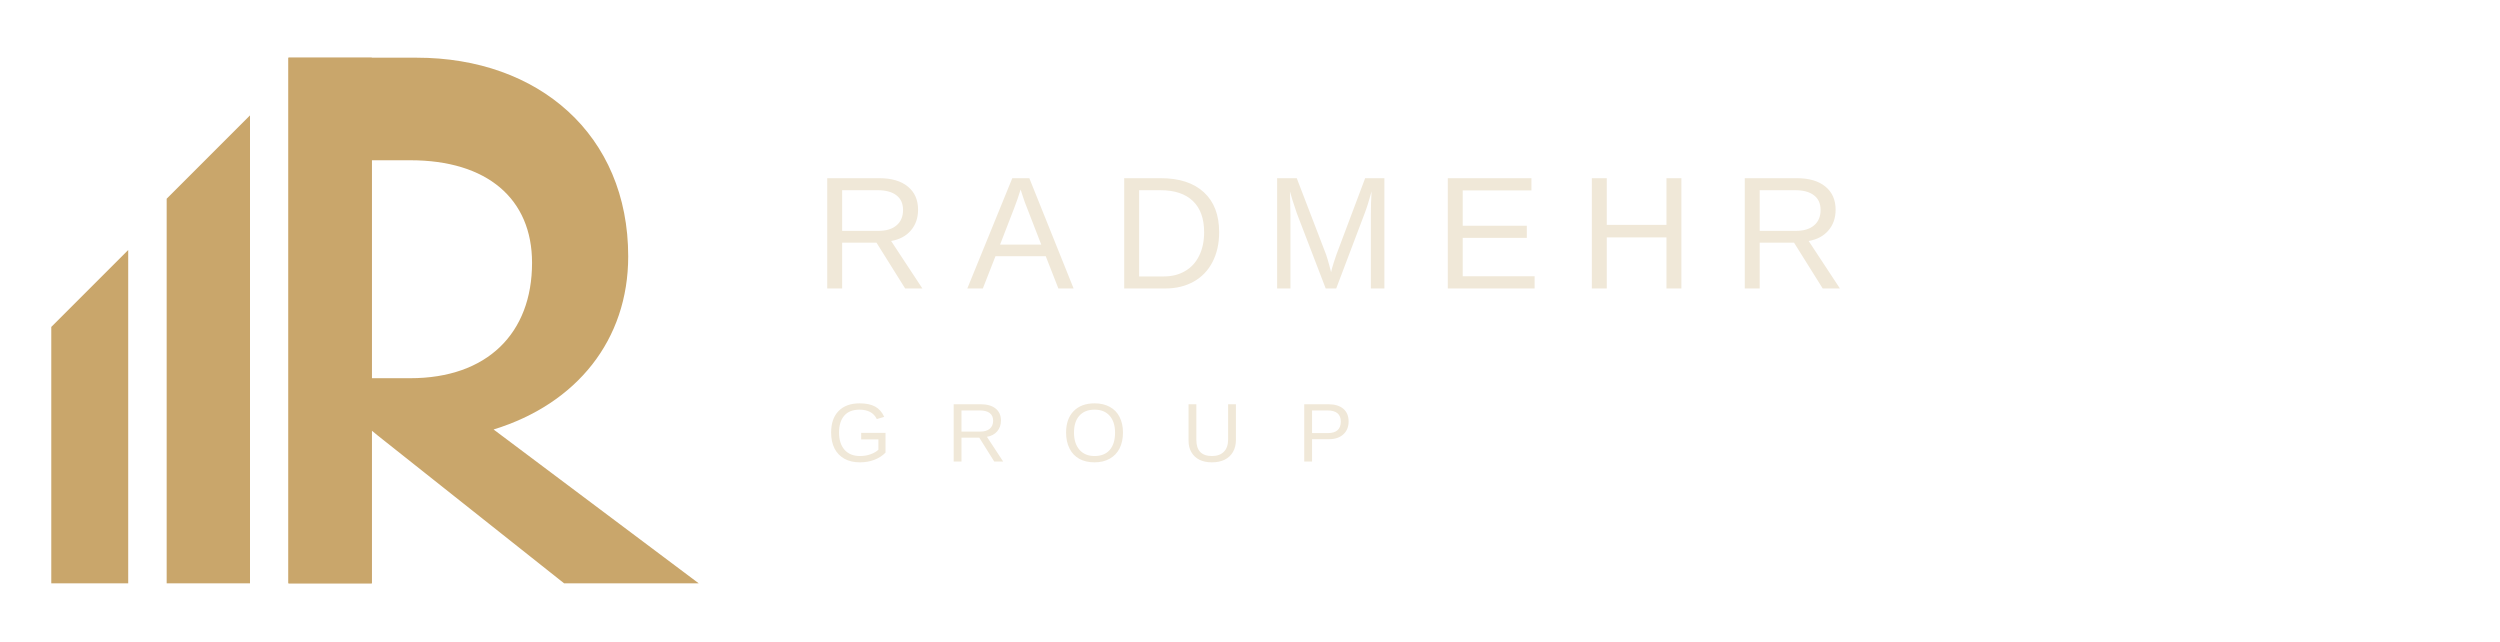
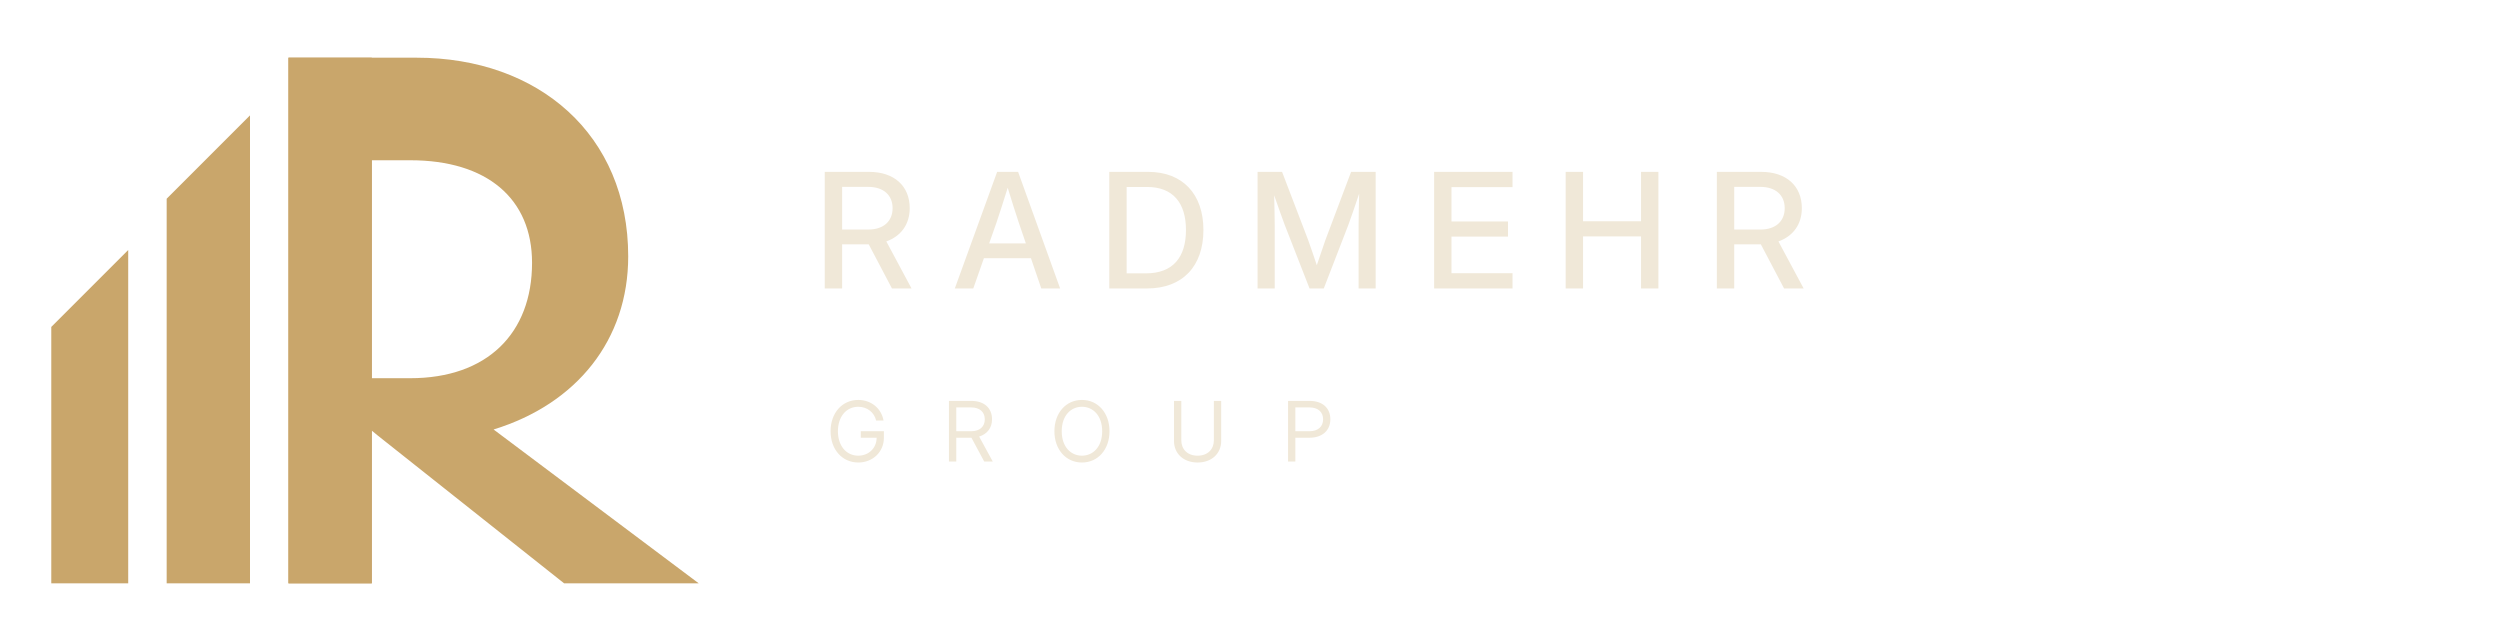
<svg xmlns="http://www.w3.org/2000/svg" viewBox="0 0 390 100">
  <g fill="#c9a66b">
    <path d="M8 91V51l12-12v52Zm18 0V31l13-13v73Zm19 0V9h13v82Z" />
    <path d="M45 9h20c19 0 33 12 33 31 0 13-8 23-21 27l32 24H88L59 68l-11-9h16c12 0 19-7 19-18 0-10-7-16-19-16h-6v66H45Z" />
  </g>
-   <g fill="#f0e8d8" font-family="Montserrat, Arial, sans-serif">
-     <text x="127" y="45" font-size="25" font-weight="500" letter-spacing="5.8">RADMEHR</text>
-     <text x="129" y="72" font-size="13" font-weight="400" letter-spacing="8.6">GROUP</text>
+   <g fill="#f0e8d8">
+     <path d="M128.66 45.0H131.37V38.115H135.398C135.435 38.115 135.484 38.115 135.521 38.115L139.146 45.0H142.198L138.267 37.664C140.538 36.846 141.917 35.015 141.917 32.476C141.917 28.997 139.476 26.812 135.582 26.812H128.66ZM131.37 35.808V29.155H135.459C137.803 29.155 139.244 30.425 139.244 32.476C139.244 34.526 137.815 35.808 135.472 35.808Z M148.95 45.0H151.831L153.491 40.276H160.827L162.439 45.0H165.381L158.825 26.812H155.554ZM154.309 37.969 155.444 34.746C155.945 33.245 156.469 31.646 157.202 29.29C157.922 31.646 158.435 33.245 158.935 34.746L160.034 37.969Z M178.932 45.0C184.486 45.0 187.733 41.533 187.733 35.881C187.733 30.254 184.474 26.812 179.115 26.812H173.048V45.0ZM175.758 42.644V29.167H178.944C182.997 29.167 185.011 31.67 185.011 35.881C185.011 40.117 182.997 42.644 178.761 42.644Z M196.182 45.0H198.856V35.088C198.856 33.855 198.807 32.122 198.77 30.474C199.429 32.354 200.04 34.087 200.418 35.088L204.288 45.0H206.509L210.342 35.088C210.733 34.05 211.356 32.195 212.027 30.217C211.99 31.938 211.942 33.794 211.942 35.088V45.0H214.603V26.812H210.77L206.754 37.468C206.436 38.396 205.838 40.117 205.423 41.375C205.008 40.117 204.41 38.396 204.08 37.468L200.003 26.812H196.182Z M223.723 45.0H235.954V42.62H226.433V36.907H235.246V34.551H226.433V29.192H235.954V26.812H223.723Z M244.245 45.0H246.955V36.882H256V45.0H258.71V26.812H256V34.514H246.955V26.812H244.245Z M267.83 45.0H270.54V38.115H274.569C274.605 38.115 274.654 38.115 274.691 38.115L278.316 45.0H281.368L277.437 37.664C279.708 36.846 281.087 35.015 281.087 32.476C281.087 28.997 278.646 26.812 274.752 26.812H267.83ZM270.54 35.808V29.155H274.63C276.973 29.155 278.414 30.425 278.414 32.476C278.414 34.526 276.986 35.808 274.642 35.808Z" fill="#f0e8d8" />
+     <path d="M133.894 72.152C136.147 72.152 137.887 70.502 137.887 68.293V67.271H134.281V68.287H136.757C136.744 69.95 135.468 71.086 133.894 71.086C132.002 71.086 130.714 69.524 130.714 67.277C130.714 65.018 132.002 63.456 133.894 63.456C135.284 63.456 136.382 64.332 136.674 65.602H137.83C137.5 63.71 135.9 62.39 133.894 62.39C131.374 62.39 129.571 64.415 129.571 67.277C129.571 70.121 131.38 72.152 133.894 72.152Z M148.036 72.0H149.178V68.287H151.457C151.489 68.287 151.514 68.287 151.546 68.287L153.539 72.0H154.872L152.746 68.103C153.983 67.722 154.758 66.763 154.758 65.411C154.758 63.646 153.52 62.542 151.546 62.542H148.036ZM149.178 67.271V63.558H151.508C152.822 63.558 153.628 64.262 153.628 65.411C153.628 66.56 152.828 67.271 151.52 67.271Z M168.785 72.152C171.292 72.152 173.082 70.115 173.082 67.277C173.082 64.427 171.292 62.39 168.785 62.39C166.278 62.39 164.488 64.427 164.488 67.277C164.488 70.115 166.278 72.152 168.785 72.152ZM168.785 71.086C167.065 71.086 165.63 69.728 165.63 67.277C165.63 64.814 167.065 63.456 168.785 63.456C170.499 63.456 171.94 64.814 171.94 67.277C171.94 69.728 170.499 71.086 168.785 71.086Z M186.824 72.152C189.052 72.152 190.506 70.73 190.506 68.788V62.542H189.363V68.699C189.363 70.083 188.404 71.086 186.824 71.086C185.243 71.086 184.285 70.083 184.285 68.699V62.542H183.142V68.788C183.142 70.73 184.596 72.152 186.824 72.152Z M200.934 72.0H202.076V68.287H204.273C206.247 68.287 207.535 67.176 207.535 65.411C207.535 63.646 206.297 62.542 204.323 62.542H200.934ZM202.076 67.271V63.558H204.285C205.599 63.558 206.405 64.262 206.405 65.411C206.405 66.56 205.599 67.271 204.285 67.271Z" fill="#f0e8d8" />
  </g>
</svg>
